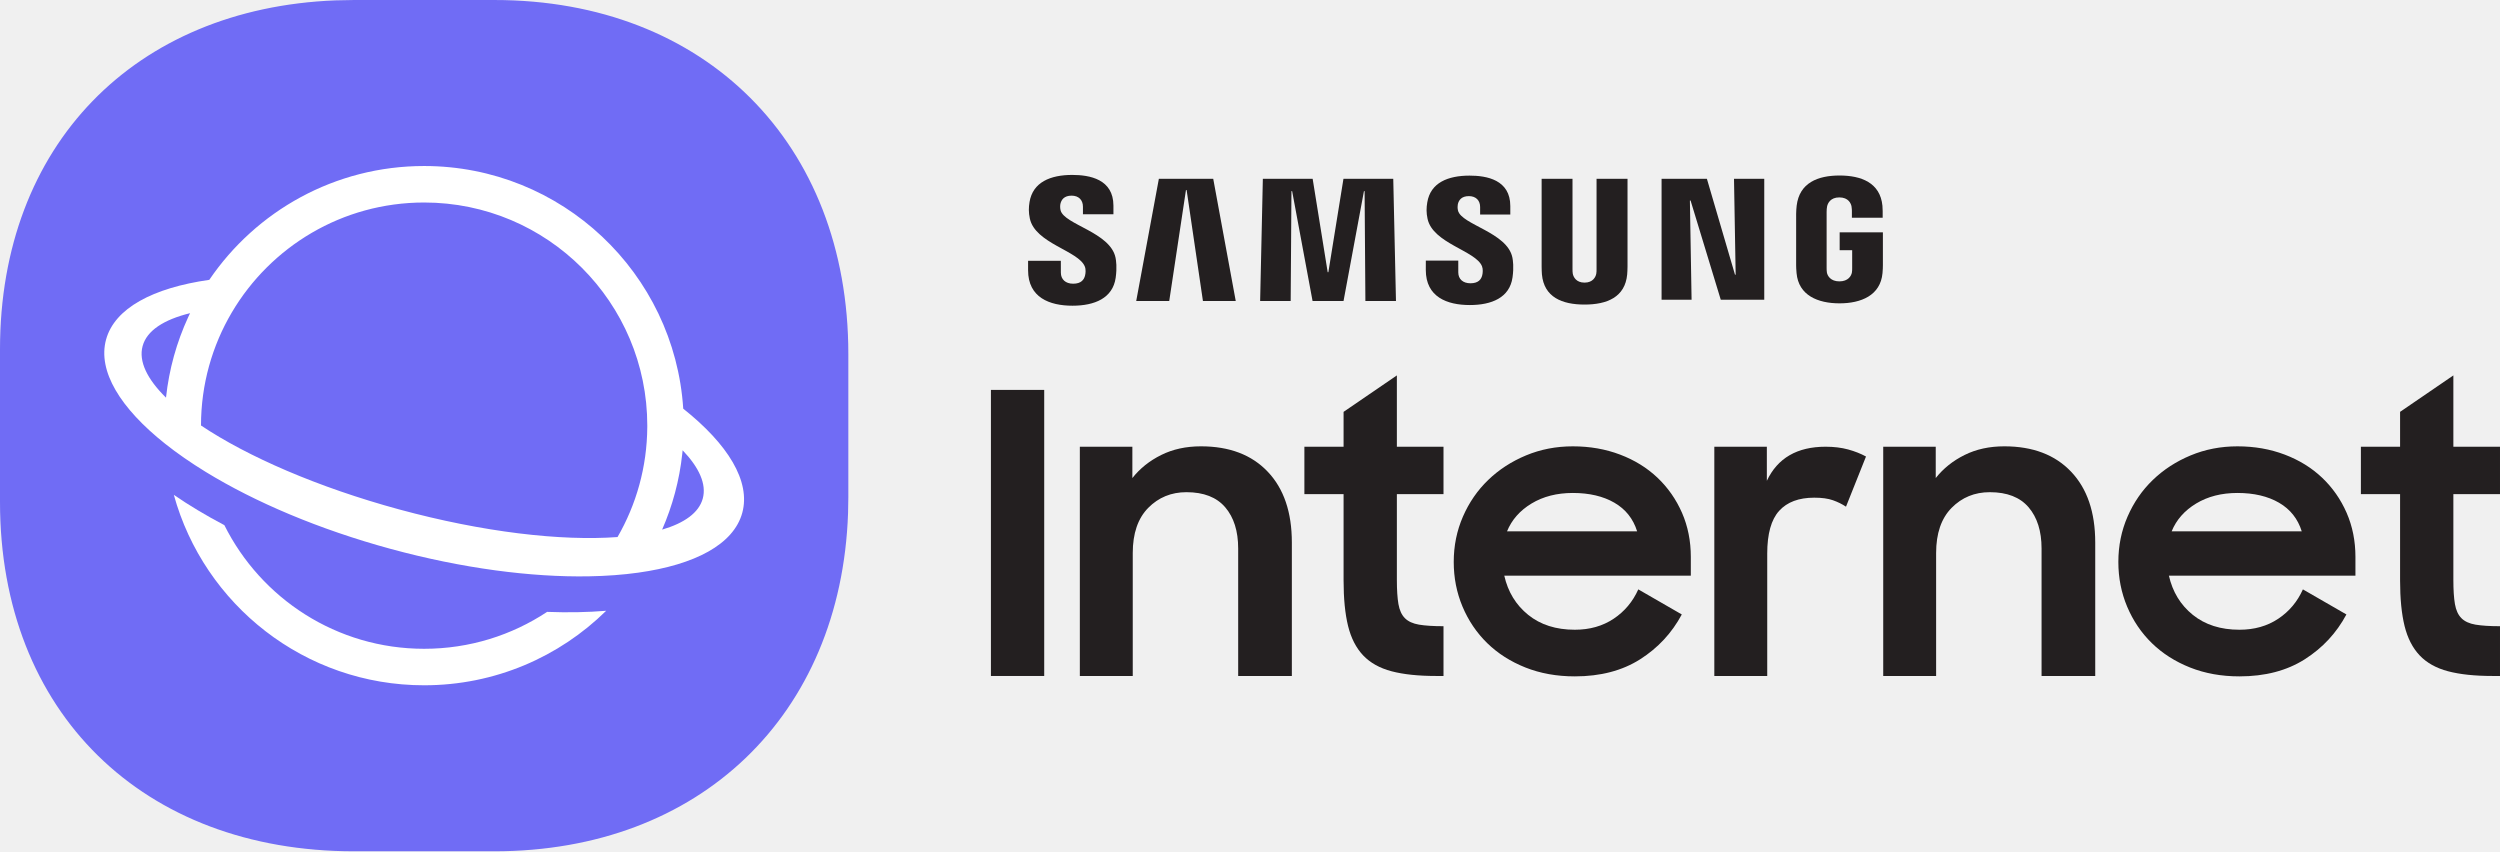
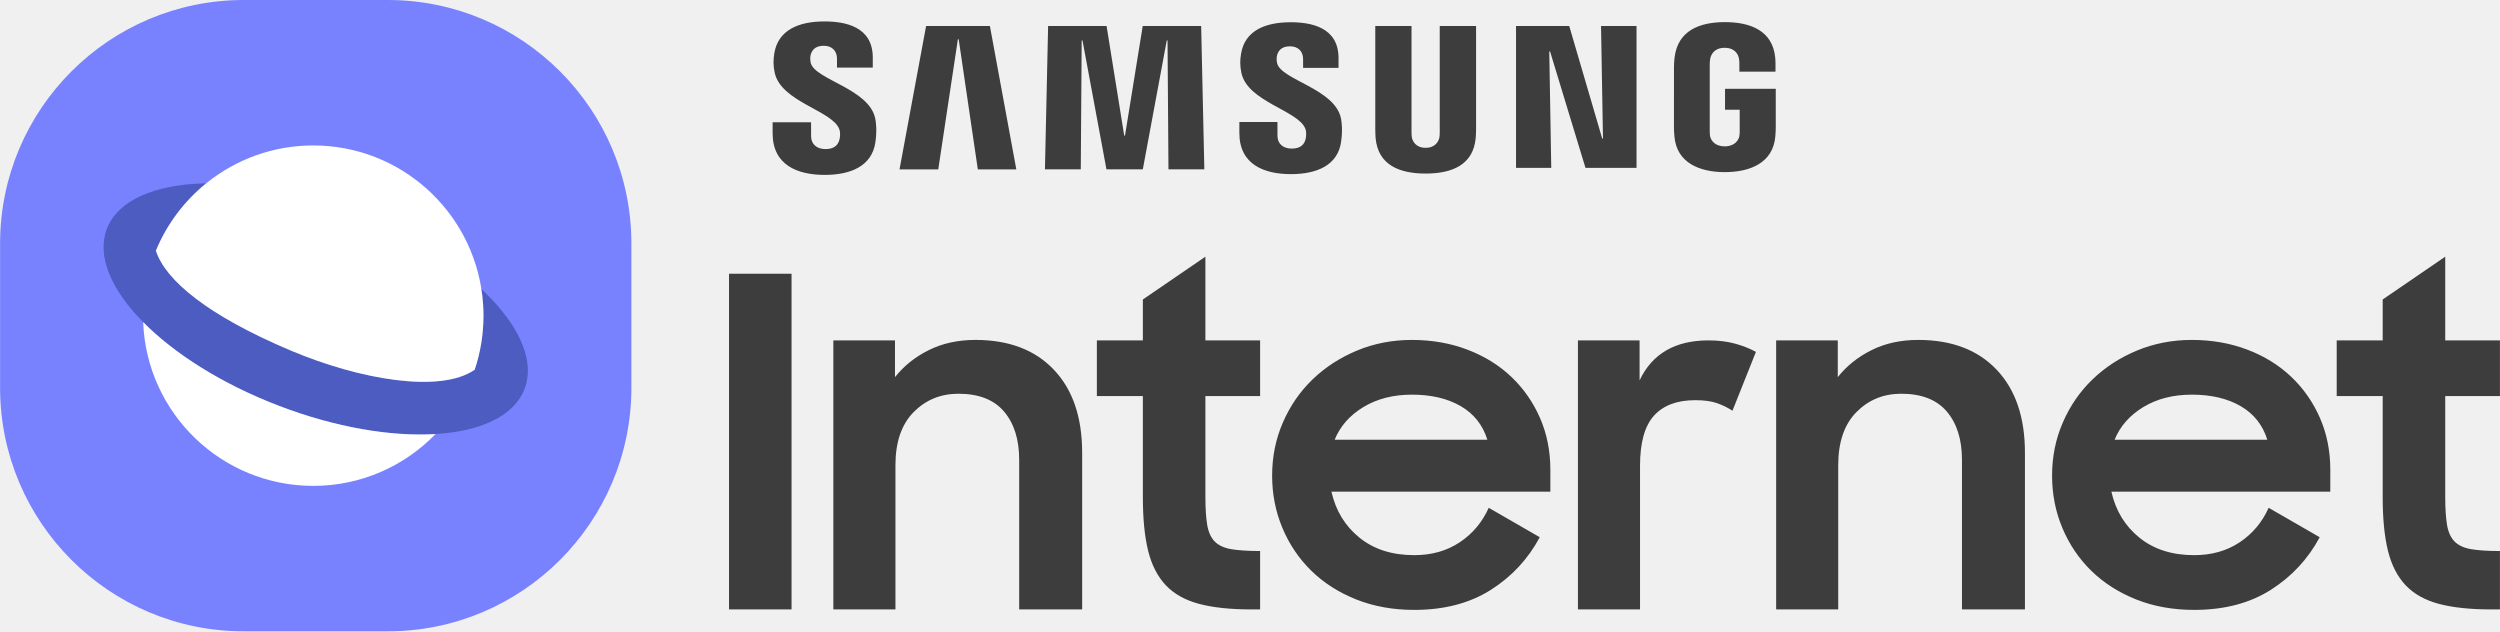
- <svg xmlns="http://www.w3.org/2000/svg" version="1.1" baseProfile="full" width="444.009" height="151.192" viewBox="0 0 444.01 151.19" enable-background="new 0 0 444.01 151.19" xml:space="preserve">
+ <svg xmlns="http://www.w3.org/2000/svg" version="1.1" baseProfile="full" width="354.812" height="89.605" viewBox="0 0 354.81 89.61" enable-background="new 0 0 354.81 89.61" xml:space="preserve">
+   <path fill="#3D3D3D" fill-opacity="1" fill-rule="evenodd" stroke-width="0.2" stroke-linejoin="round" d="M 227.504,19.66L 227.228,3.69L 232.267,3.69L 232.267,23.83L 225.022,23.83L 219.994,7.304L 219.881,7.304L 220.163,23.83L 215.163,23.83L 215.163,3.69L 222.714,3.69L 227.394,19.66L 227.504,19.66 Z M 135.944,5.569L 133.159,24.039L 127.661,24.039L 131.431,3.692L 140.488,3.692L 144.237,24.039L 138.773,24.039L 136.058,5.569L 135.944,5.569 Z M 159.663,19.249L 162.178,3.691L 170.473,3.691L 170.925,24.038L 165.832,24.038L 165.7,5.74L 165.59,5.745L 162.191,24.038L 157.032,24.038L 153.63,5.74L 153.516,5.74L 153.387,24.038L 148.3,24.038L 148.751,3.691L 157.048,3.691L 159.552,19.249L 159.663,19.249 Z M 119.097,18.294C 119.297,18.785 119.231,19.419 119.137,19.803C 118.971,20.467 118.513,21.16 117.157,21.16C 115.886,21.16 115.11,20.432 115.11,19.324L 115.106,17.349L 109.649,17.349L 109.649,18.923C 109.649,23.459 113.222,24.825 117.042,24.825C 120.729,24.825 123.751,23.575 124.238,20.181C 124.487,18.42 124.303,17.267 124.218,16.837C 123.355,12.574 115.635,11.313 115.058,8.923C 114.961,8.507 114.983,8.093 115.035,7.86C 115.182,7.206 115.624,6.494 116.895,6.494C 118.089,6.494 118.786,7.229 118.786,8.335L 118.786,9.591L 123.865,9.591L 123.865,8.168C 123.865,3.734 119.884,3.041 117.003,3.041C 113.385,3.041 110.433,4.24 109.889,7.561C 109.743,8.458 109.722,9.272 109.94,10.3C 110.821,14.457 118.049,15.663 119.097,18.294 Z M 185.254,18.254C 185.444,18.741 185.387,19.366 185.293,19.749C 185.129,20.419 184.672,21.09 183.329,21.09C 182.066,21.09 181.304,20.376 181.304,19.274L 181.302,17.317L 175.897,17.317L 175.894,18.873C 175.894,23.369 179.432,24.715 183.22,24.715C 186.864,24.715 189.86,23.483 190.337,20.12C 190.585,18.38 190.402,17.238 190.317,16.807C 189.464,12.591 181.819,11.339 181.255,8.974C 181.155,8.567 181.183,8.156 181.229,7.929C 181.374,7.279 181.809,6.572 183.07,6.572C 184.251,6.572 184.942,7.3 184.942,8.388L 184.942,9.634L 189.97,9.634L 189.97,8.23C 189.97,3.841 186.026,3.157 183.18,3.157C 179.596,3.157 176.67,4.329 176.136,7.625C 175.987,8.515 175.965,9.322 176.181,10.337C 177.056,14.457 184.214,15.652 185.254,18.254 Z M 202.332,20.98C 203.745,20.98 204.184,20.019 204.285,19.513C 204.329,19.293 204.336,18.998 204.334,18.735L 204.334,3.688L 209.493,3.688L 209.493,18.27C 209.497,18.646 209.458,19.413 209.437,19.614C 209.082,23.408 206.074,24.635 202.332,24.635C 198.592,24.635 195.586,23.408 195.234,19.614C 195.218,19.413 195.177,18.646 195.186,18.27L 195.186,3.688L 200.33,3.688L 200.33,18.735C 200.326,18.998 200.336,19.293 200.379,19.513C 200.481,20.019 200.92,20.98 202.332,20.98 Z M 244.783,20.772C 246.254,20.772 246.769,19.844 246.864,19.302C 246.902,19.07 246.917,18.785 246.91,18.526L 246.91,15.577L 244.827,15.577L 244.827,12.601L 252.027,12.601L 252.027,18.06C 252.024,18.441 252.019,18.724 251.963,19.403C 251.624,23.106 248.406,24.431 244.803,24.431C 241.197,24.431 237.982,23.106 237.648,19.403C 237.589,18.724 237.579,18.441 237.577,18.06L 237.579,9.5C 237.579,9.133 237.623,8.494 237.666,8.168C 238.117,4.35 241.197,3.139 244.805,3.139C 248.411,3.139 251.575,4.34 251.95,8.168C 252.009,8.802 251.988,9.5 251.99,9.5L 251.99,10.176L 246.864,10.176L 246.864,9.033C 246.864,9.033 246.859,8.551 246.797,8.268C 246.705,7.82 246.32,6.786 244.763,6.786C 243.287,6.786 242.85,7.765 242.737,8.268C 242.678,8.526 242.655,8.888 242.655,9.221L 242.655,18.526C 242.652,18.785 242.665,19.07 242.701,19.302C 242.799,19.844 243.311,20.772 244.783,20.772 Z M 103.459,38.849L 112.336,38.849L 112.336,86.497L 103.459,86.497L 103.459,38.849 Z M 118.269,48.312L 127.017,48.312L 127.017,53.529C 128.277,51.935 129.876,50.657 131.815,49.693C 133.749,48.729 135.958,48.246 138.439,48.246C 143.183,48.246 146.896,49.657 149.566,52.477C 152.245,55.295 153.583,59.224 153.583,64.264L 153.583,86.497L 144.644,86.497L 144.644,65.261C 144.644,62.368 143.921,60.084 142.487,58.402C 141.052,56.724 138.895,55.885 136.027,55.885C 133.498,55.885 131.379,56.755 129.657,58.498C 127.942,60.244 127.082,62.75 127.082,66.026L 127.082,86.497L 118.269,86.497L 118.269,48.312 Z M 155.67,48.312L 162.199,48.312L 162.199,42.504L 171.074,36.433L 171.074,48.312L 178.841,48.312L 178.841,56.211L 171.074,56.211L 171.074,70.506C 171.074,72.16 171.16,73.499 171.334,74.519C 171.511,75.542 171.872,76.325 172.413,76.87C 172.955,77.414 173.741,77.772 174.762,77.948C 175.787,78.12 177.146,78.208 178.841,78.208L 178.841,86.497L 177.603,86.497C 174.644,86.497 172.175,86.237 170.193,85.714C 168.212,85.19 166.639,84.311 165.46,83.071C 164.287,81.83 163.448,80.197 162.948,78.176C 162.449,76.152 162.199,73.616 162.199,70.569L 162.199,56.211L 155.67,56.211L 155.67,48.312 Z M 200.386,56.014C 197.736,56.014 195.435,56.602 193.502,57.773C 191.562,58.947 190.203,60.492 189.421,62.41L 211.094,62.41C 210.441,60.315 209.177,58.724 207.308,57.64C 205.437,56.557 203.126,56.014 200.386,56.014 Z M 200.715,86.564C 197.713,86.564 194.968,86.07 192.488,85.085C 190.012,84.098 187.887,82.746 186.124,81.026C 184.365,79.308 182.995,77.283 182.013,74.954C 181.035,72.628 180.546,70.142 180.546,67.5C 180.546,64.816 181.056,62.298 182.08,59.949C 183.102,57.6 184.503,55.566 186.289,53.847C 188.072,52.127 190.172,50.764 192.589,49.757C 195.005,48.751 197.602,48.247 200.386,48.247C 203.217,48.247 205.836,48.706 208.253,49.625C 210.67,50.541 212.747,51.826 214.489,53.479C 216.226,55.13 217.586,57.08 218.569,59.323C 219.546,61.568 220.035,64.015 220.035,66.668L 220.035,69.788L 188.965,69.788C 189.575,72.487 190.898,74.662 192.944,76.314C 194.99,77.968 197.582,78.795 200.715,78.795C 203.196,78.795 205.347,78.186 207.175,76.967C 209.002,75.749 210.372,74.118 211.287,72.073L 218.532,76.25C 216.878,79.339 214.564,81.831 211.583,83.724C 208.598,85.615 204.981,86.564 200.715,86.564 Z M 223.949,48.312L 232.699,48.312L 232.699,53.992C 234.483,50.207 237.744,48.312 242.488,48.312C 243.879,48.312 245.133,48.467 246.243,48.77C 247.349,49.075 248.341,49.465 249.213,49.943L 245.882,58.298C 245.229,57.866 244.501,57.505 243.694,57.223C 242.891,56.939 241.855,56.799 240.596,56.799C 238.027,56.799 236.081,57.527 234.754,58.985C 233.425,60.443 232.762,62.825 232.762,66.131L 232.762,86.497L 223.949,86.497L 223.949,48.312 Z M 252.082,48.312L 260.83,48.312L 260.83,53.529C 262.089,51.935 263.687,50.657 265.626,49.693C 267.559,48.729 269.77,48.246 272.251,48.246C 276.994,48.246 280.708,49.657 283.379,52.477C 286.056,55.295 287.394,59.224 287.394,64.264L 287.394,86.497L 278.455,86.497L 278.455,65.261C 278.455,62.368 277.733,60.084 276.298,58.402C 274.865,56.724 272.708,55.885 269.839,55.885C 267.311,55.885 265.19,56.755 263.469,58.498C 261.754,60.244 260.893,62.75 260.893,66.026L 260.893,86.497L 252.082,86.497L 252.082,48.312 Z M 311.085,56.014C 308.436,56.014 306.135,56.602 304.202,57.773C 302.262,58.947 300.902,60.492 300.121,62.41L 321.794,62.41C 321.141,60.315 319.877,58.724 318.006,57.64C 316.137,56.557 313.826,56.014 311.085,56.014 Z M 311.415,86.564C 308.413,86.564 305.667,86.07 303.187,85.085C 300.712,84.098 298.587,82.746 296.824,81.026C 295.065,79.308 293.694,77.283 292.713,74.954C 291.734,72.628 291.246,70.142 291.246,67.5C 291.246,64.816 291.756,62.298 292.78,59.949C 293.8,57.6 295.203,55.566 296.988,53.847C 298.772,52.127 300.87,50.764 303.289,49.757C 305.705,48.751 308.302,48.247 311.085,48.247C 313.917,48.247 316.535,48.706 318.953,49.625C 321.37,50.541 323.447,51.826 325.189,53.479C 326.926,55.13 328.286,57.08 329.268,59.323C 330.246,61.568 330.735,64.015 330.735,66.668L 330.735,69.788L 299.665,69.788C 300.275,72.487 301.598,74.662 303.644,76.314C 305.69,77.968 308.282,78.795 311.415,78.795C 313.895,78.795 316.047,78.186 317.875,76.967C 319.702,75.749 321.071,74.118 321.985,72.073L 329.232,76.25C 327.578,79.339 325.263,81.831 322.283,83.724C 319.297,85.615 315.681,86.564 311.415,86.564 Z M 331.643,48.312L 338.171,48.312L 338.171,42.504L 347.047,36.433L 347.047,48.312L 354.812,48.312L 354.812,56.211L 347.047,56.211L 347.047,70.506C 347.047,72.16 347.132,73.499 347.307,74.519C 347.482,75.542 347.843,76.325 348.386,76.87C 348.928,77.414 349.713,77.772 350.734,77.948C 351.759,78.12 353.119,78.208 354.812,78.208L 354.812,86.497L 353.575,86.497C 350.617,86.497 348.146,86.237 346.165,85.714C 344.183,85.19 342.61,84.311 341.432,83.071C 340.258,81.83 339.419,80.197 338.919,78.176C 338.42,76.152 338.171,73.616 338.171,70.569L 338.171,56.211L 331.643,56.211L 331.643,48.312 Z " />
  <g>
-     <path fill="#706CF5" fill-opacity="1" stroke-width="0.2" stroke-linejoin="round" d="M 87.803,0C 125.234,0 150.668,25.434 150.668,62.865L 150.668,88.327L 150.619,91.141C 149.375,127.027 124.288,151.192 87.803,151.192L 62.864,151.192C 25.434,151.192 0,126.576 0,89.145L 0,62.046C 0,25.733 23.938,1.481 59.544,0.066L 62.864,4.57764e-005L 87.803,0 Z " />
+     <path fill="#7882FF" fill-opacity="1" stroke-width="0.2" stroke-linejoin="round" d="M 34.588,0L 55.017,0C 74.12,0 89.605,15.485 89.605,34.587L 89.605,55.017C 89.605,74.12 74.12,89.605 55.017,89.605L 34.588,89.605C 15.485,89.605 0,74.12 0,55.017L 0,34.587C 0,15.485 15.485,0 34.588,0 Z " />
    <g>
-       <path fill="#FFFFFF" fill-opacity="1" stroke-width="0.2" stroke-linejoin="round" d="M 97.17,108.671C 90.908,112.814 83.4,115.227 75.329,115.227C 59.793,115.227 46.344,106.286 39.848,93.269C 36.566,91.54 33.56,89.735 30.873,87.888C 36.253,107.388 54.119,121.708 75.329,121.708C 87.924,121.708 99.34,116.659 107.662,108.474C 104.412,108.745 100.895,108.813 97.17,108.671 Z " />
-       <path fill="#FFFFFF" fill-opacity="1" stroke-width="0.2" stroke-linejoin="round" d="M 36.553,83.822C 33.887,82.189 31.467,80.509 29.327,78.809C 21.39,72.503 17.312,65.911 18.835,60.315C 20.354,54.734 27.177,51.123 37.169,49.701C 45.465,37.498 59.461,29.483 75.329,29.483C 99.784,29.483 119.792,48.519 121.345,72.581C 129.279,78.885 133.355,85.476 131.832,91.072C 130.305,96.682 123.419,100.301 113.342,101.707C 110.632,102.086 107.691,102.304 104.561,102.357C 94.358,102.532 82.151,100.959 69.401,97.489C 56.616,94.009 45.269,89.161 36.553,83.822 Z M 109.676,95.381C 112.999,89.625 114.917,82.956 114.96,75.842L 114.961,75.596C 114.961,53.708 97.217,35.965 75.329,35.965C 60.777,35.965 48.057,43.808 41.165,55.498C 37.696,61.382 35.704,68.241 35.698,75.565C 43.954,81.09 56.431,86.538 70.863,90.466C 85.76,94.521 99.682,96.124 109.676,95.381 Z M 117.596,94.061C 121.571,92.895 124.133,91.05 124.815,88.543C 125.51,85.993 124.178,83.046 121.237,79.968L 121.176,80.579C 120.666,85.326 119.435,89.857 117.596,94.061 Z M 33.422,56.33L 33.756,55.62C 29.067,56.774 26.074,58.724 25.328,61.464C 24.59,64.175 26.142,67.334 29.482,70.623C 30.024,65.57 31.382,60.76 33.422,56.33 Z " />
+       <path fill="#4D5CC1" fill-opacity="1" stroke-width="0.2" stroke-linejoin="round" d="M 68.608,44.803C 68.608,43.822 68.55,42.855 68.436,41.905C 68.178,41.38 67.885,40.852 67.557,40.323C 73.287,45.409 76.093,50.895 74.441,55.204C 72.969,59.044 68.24,61.213 61.806,61.606C 55.525,61.99 47.619,60.681 39.532,57.581C 31.466,54.489 24.724,50.192 20.309,45.72C 15.763,41.117 13.682,36.328 15.157,32.479C 16.726,28.387 21.992,26.192 29.079,26.022L 29.257,26.018C 26.142,28.541 23.667,31.823 22.114,35.582C 23.507,39.838 29.555,44.819 41.285,49.762C 50.882,53.807 62.097,55.794 67.105,52.644L 67.365,52.472C 68.171,50.062 68.608,47.483 68.608,44.803 Z " />
+       <path fill="#FFFFFF" fill-opacity="1" stroke-width="0.2" stroke-linejoin="round" d="M 68.436,41.905C 68.55,42.855 68.608,43.822 68.608,44.803C 68.608,47.483 68.171,50.062 67.365,52.472C 62.495,55.864 51.052,53.879 41.285,49.762C 29.555,44.819 23.507,39.838 22.114,35.582C 23.667,31.823 26.142,28.541 29.257,26.018L 29.379,25.921C 33.51,22.619 38.749,20.644 44.45,20.644C 56.811,20.644 67.004,29.929 68.436,41.905 Z M 44.45,68.961C 31.415,68.961 20.791,58.637 20.309,45.72C 24.724,50.192 31.466,54.489 39.532,57.581C 47.619,60.681 55.525,61.99 61.806,61.606C 57.415,66.141 51.261,68.961 44.45,68.961 Z " />
    </g>
  </g>
-   <g>
-     <path fill="#231F20" fill-opacity="1" stroke-width="0.2" stroke-linejoin="round" d="M 308.26,48.786L 307.966,31.758L 313.339,31.758L 313.339,53.233L 305.614,53.233L 300.252,35.611L 300.132,35.611L 300.432,53.233L 295.102,53.233L 295.102,31.758L 303.152,31.758L 308.143,48.786L 308.26,48.786 Z " />
-     <path fill="#231F20" fill-opacity="1" stroke-width="0.2" stroke-linejoin="round" d="M 210.63,33.761L 207.661,53.456L 201.798,53.456L 205.818,31.759L 215.475,31.759L 219.473,53.456L 213.646,53.456L 210.751,33.761L 210.63,33.761 Z " />
-     <path fill="#231F20" fill-opacity="1" stroke-width="0.2" stroke-linejoin="round" d="M 235.922,48.348L 238.603,31.759L 247.448,31.759L 247.93,53.455L 242.499,53.455L 242.359,33.944L 242.242,33.949L 238.618,53.455L 233.116,53.455L 229.488,33.944L 229.367,33.944L 229.23,53.455L 223.806,53.455L 224.286,31.759L 233.134,31.759L 235.803,48.348L 235.922,48.348 Z " />
-     <path fill="#231F20" fill-opacity="1" stroke-width="0.2" stroke-linejoin="round" d="M 192.666,47.33C 192.88,47.854 192.809,48.53 192.709,48.939C 192.532,49.647 192.044,50.386 190.597,50.386C 189.242,50.386 188.414,49.61 188.414,48.428L 188.41,46.322L 182.592,46.322L 182.592,48C 182.592,52.838 186.401,54.294 190.474,54.294C 194.406,54.294 197.629,52.96 198.148,49.342C 198.413,47.464 198.217,46.235 198.126,45.776C 197.206,41.231 188.974,39.886 188.36,37.338C 188.256,36.894 188.28,36.452 188.335,36.204C 188.492,35.507 188.962,34.747 190.318,34.747C 191.592,34.747 192.335,35.531 192.335,36.711L 192.335,38.05L 197.75,38.05L 197.75,36.532C 197.75,31.804 193.505,31.066 190.433,31.066C 186.576,31.066 183.428,32.344 182.848,35.886C 182.692,36.842 182.669,37.71 182.902,38.806C 183.841,43.239 191.549,44.524 192.666,47.33 Z " />
-     <path fill="#231F20" fill-opacity="1" stroke-width="0.2" stroke-linejoin="round" d="M 263.209,47.287C 263.412,47.807 263.351,48.473 263.251,48.882C 263.076,49.596 262.588,50.311 261.156,50.311C 259.809,50.311 258.997,49.55 258.997,48.375L 258.995,46.288L 253.232,46.288L 253.228,47.947C 253.228,52.742 257.001,54.176 261.04,54.176C 264.925,54.176 268.12,52.863 268.629,49.278C 268.893,47.421 268.699,46.204 268.608,45.744C 267.699,41.248 259.547,39.913 258.945,37.392C 258.839,36.958 258.868,36.52 258.917,36.278C 259.072,35.584 259.536,34.831 260.88,34.831C 262.14,34.831 262.876,35.607 262.876,36.767L 262.876,38.096L 268.237,38.096L 268.237,36.599C 268.237,31.919 264.032,31.189 260.997,31.189C 257.176,31.189 254.056,32.439 253.487,35.953C 253.328,36.903 253.304,37.763 253.535,38.846C 254.468,43.239 262.1,44.512 263.209,47.287 Z " />
-     <path fill="#231F20" fill-opacity="1" stroke-width="0.2" stroke-linejoin="round" d="M 281.419,50.194C 282.926,50.194 283.394,49.17 283.502,48.63C 283.549,48.395 283.556,48.08 283.554,47.8L 283.554,31.755L 289.055,31.755L 289.055,47.304C 289.059,47.706 289.018,48.523 288.995,48.738C 288.617,52.783 285.41,54.091 281.419,54.091C 277.431,54.091 274.226,52.783 273.851,48.738C 273.834,48.523 273.79,47.706 273.799,47.304L 273.799,31.755L 279.284,31.755L 279.284,47.8C 279.28,48.08 279.291,48.395 279.336,48.63C 279.446,49.17 279.914,50.194 281.419,50.194 Z " />
-     <path fill="#231F20" fill-opacity="1" stroke-width="0.2" stroke-linejoin="round" d="M 326.685,49.972C 328.253,49.972 328.802,48.983 328.903,48.404C 328.945,48.158 328.961,47.854 328.953,47.578L 328.953,44.432L 326.731,44.432L 326.731,41.259L 334.409,41.259L 334.409,47.08C 334.406,47.487 334.401,47.788 334.341,48.512C 333.979,52.46 330.547,53.874 326.706,53.874C 322.861,53.874 319.433,52.46 319.077,48.512C 319.014,47.788 319.003,47.487 319.001,47.08L 319.003,37.952C 319.003,37.562 319.05,36.88 319.095,36.532C 319.577,32.462 322.861,31.17 326.709,31.17C 330.553,31.17 333.927,32.451 334.327,36.532C 334.39,37.208 334.367,37.952 334.37,37.952L 334.37,38.674L 328.903,38.674L 328.903,37.455C 328.903,37.455 328.898,36.94 328.833,36.639C 328.734,36.162 328.323,35.059 326.663,35.059C 325.09,35.059 324.623,36.103 324.503,36.639C 324.441,36.914 324.415,37.3 324.415,37.655L 324.415,47.578C 324.413,47.854 324.426,48.158 324.465,48.404C 324.569,48.983 325.115,49.972 326.685,49.972 Z " />
-     <rect x="175.991" y="69.248" fill="#231F20" fill-opacity="1" stroke-width="0.2" stroke-linejoin="round" width="9.465" height="50.807" />
-     <path fill="#231F20" fill-opacity="1" stroke-width="0.2" stroke-linejoin="round" d="M 191.784,79.338L 201.112,79.338L 201.112,84.901C 202.454,83.201 204.16,81.838 206.228,80.81C 208.289,79.782 210.645,79.268 213.29,79.268C 218.349,79.268 222.308,80.772 225.156,83.78C 228.012,86.784 229.438,90.973 229.438,96.348L 229.438,120.054L 219.906,120.054L 219.906,97.41C 219.906,94.326 219.136,91.89 217.606,90.097C 216.077,88.308 213.777,87.413 210.718,87.413C 208.022,87.413 205.762,88.341 203.926,90.2C 202.097,92.061 201.181,94.733 201.181,98.226L 201.181,120.054L 191.784,120.054L 191.784,79.338 Z " />
-     <path fill="#231F20" fill-opacity="1" stroke-width="0.2" stroke-linejoin="round" d="M 231.664,79.338L 238.625,79.338L 238.625,73.145L 248.089,66.672L 248.089,79.338L 256.371,79.338L 256.371,87.761L 248.089,87.761L 248.089,103.004C 248.089,104.768 248.181,106.194 248.367,107.282C 248.555,108.373 248.94,109.208 249.517,109.789C 250.095,110.369 250.933,110.752 252.021,110.938C 253.115,111.122 254.564,111.216 256.371,111.216L 256.371,120.054L 255.051,120.054C 251.896,120.054 249.263,119.777 247.149,119.22C 245.037,118.661 243.36,117.724 242.103,116.401C 240.852,115.078 239.957,113.337 239.424,111.182C 238.892,109.024 238.625,106.32 238.625,103.07L 238.625,87.761L 231.664,87.761L 231.664,79.338 Z " />
-     <path fill="#231F20" fill-opacity="1" stroke-width="0.2" stroke-linejoin="round" d="M 279.345,87.551C 276.518,87.551 274.065,88.178 272.004,89.426C 269.936,90.678 268.486,92.326 267.653,94.371L 290.762,94.371C 290.066,92.137 288.718,90.441 286.725,89.285C 284.73,88.13 282.266,87.551 279.345,87.551 Z M 279.696,120.126C 276.494,120.126 273.568,119.599 270.922,118.549C 268.282,117.497 266.017,116.055 264.137,114.221C 262.261,112.389 260.801,110.23 259.753,107.746C 258.71,105.266 258.189,102.615 258.189,99.798C 258.189,96.937 258.733,94.251 259.825,91.746C 260.914,89.242 262.409,87.073 264.313,85.241C 266.214,83.406 268.453,81.953 271.03,80.879C 273.606,79.806 276.376,79.269 279.345,79.269C 282.364,79.269 285.156,79.758 287.733,80.738C 290.31,81.715 292.525,83.085 294.382,84.847C 296.234,86.609 297.685,88.687 298.733,91.079C 299.774,93.472 300.296,96.082 300.296,98.911L 300.296,102.238L 267.166,102.238C 267.817,105.115 269.228,107.435 271.409,109.197C 273.59,110.961 276.354,111.842 279.696,111.842C 282.341,111.842 284.634,111.193 286.584,109.893C 288.532,108.594 289.993,106.855 290.968,104.674L 298.693,109.129C 296.93,112.422 294.462,115.079 291.284,117.098C 288.101,119.114 284.244,120.126 279.696,120.126 Z " />
-     <path fill="#231F20" fill-opacity="1" stroke-width="0.2" stroke-linejoin="round" d="M 304.47,79.338L 313.799,79.338L 313.799,85.394C 315.702,81.358 319.179,79.338 324.238,79.338C 325.721,79.338 327.058,79.504 328.242,79.826C 329.42,80.152 330.479,80.568 331.409,81.077L 327.857,89.986C 327.16,89.525 326.384,89.141 325.523,88.84C 324.667,88.537 323.563,88.388 322.221,88.388C 319.481,88.388 317.406,89.164 315.991,90.718C 314.574,92.273 313.867,94.813 313.867,98.338L 313.867,120.054L 304.47,120.054L 304.47,79.338 Z " />
-     <path fill="#231F20" fill-opacity="1" stroke-width="0.2" stroke-linejoin="round" d="M 334.467,79.338L 343.795,79.338L 343.795,84.901C 345.138,83.201 346.842,81.838 348.91,80.81C 350.971,79.782 353.329,79.268 355.974,79.268C 361.031,79.268 364.991,80.772 367.839,83.78C 370.694,86.784 372.121,90.973 372.121,96.348L 372.121,120.054L 362.589,120.054L 362.589,97.41C 362.589,94.326 361.819,91.89 360.289,90.097C 358.761,88.308 356.461,87.413 353.402,87.413C 350.706,87.413 348.445,88.341 346.61,90.2C 344.781,92.061 343.863,94.733 343.863,98.226L 343.863,120.054L 334.467,120.054L 334.467,79.338 Z " />
-     <path fill="#231F20" fill-opacity="1" stroke-width="0.2" stroke-linejoin="round" d="M 397.383,87.551C 394.557,87.551 392.104,88.178 390.043,89.426C 387.975,90.678 386.524,92.326 385.692,94.371L 408.801,94.371C 408.105,92.137 406.757,90.441 404.763,89.285C 402.769,88.13 400.305,87.551 397.383,87.551 Z M 397.735,120.126C 394.533,120.126 391.605,119.599 388.961,118.549C 386.321,117.497 384.056,116.055 382.176,114.221C 380.3,112.389 378.839,110.23 377.792,107.746C 376.748,105.266 376.228,102.615 376.228,99.798C 376.228,96.937 376.772,94.251 377.864,91.746C 378.952,89.242 380.448,87.073 382.351,85.241C 384.253,83.406 386.491,81.953 389.069,80.879C 391.645,79.806 394.415,79.269 397.383,79.269C 400.403,79.269 403.193,79.758 405.772,80.738C 408.349,81.715 410.564,83.085 412.421,84.847C 414.273,86.609 415.724,88.687 416.771,91.079C 417.813,93.472 418.335,96.082 418.335,98.911L 418.335,102.238L 385.205,102.238C 385.856,105.115 387.267,107.435 389.448,109.197C 391.629,110.961 394.393,111.842 397.735,111.842C 400.379,111.842 402.673,111.193 404.623,109.893C 406.571,108.594 408.031,106.855 409.005,104.674L 416.732,109.129C 414.969,112.422 412.5,115.079 409.323,117.098C 406.139,119.114 402.283,120.126 397.735,120.126 Z " />
-     <path fill="#231F20" fill-opacity="1" stroke-width="0.2" stroke-linejoin="round" d="M 419.303,79.338L 426.264,79.338L 426.264,73.145L 435.728,66.672L 435.728,79.338L 444.009,79.338L 444.009,87.761L 435.728,87.761L 435.728,103.004C 435.728,104.768 435.819,106.194 436.006,107.282C 436.193,108.373 436.578,109.208 437.156,109.789C 437.734,110.369 438.571,110.752 439.66,110.938C 440.752,111.122 442.203,111.216 444.009,111.216L 444.009,120.054L 442.69,120.054C 439.535,120.054 436.9,119.777 434.788,119.22C 432.675,118.661 430.998,117.724 429.742,116.401C 428.49,115.078 427.595,113.337 427.062,111.182C 426.53,109.024 426.264,106.32 426.264,103.07L 426.264,87.761L 419.303,87.761L 419.303,79.338 Z " />
-   </g>
</svg>
